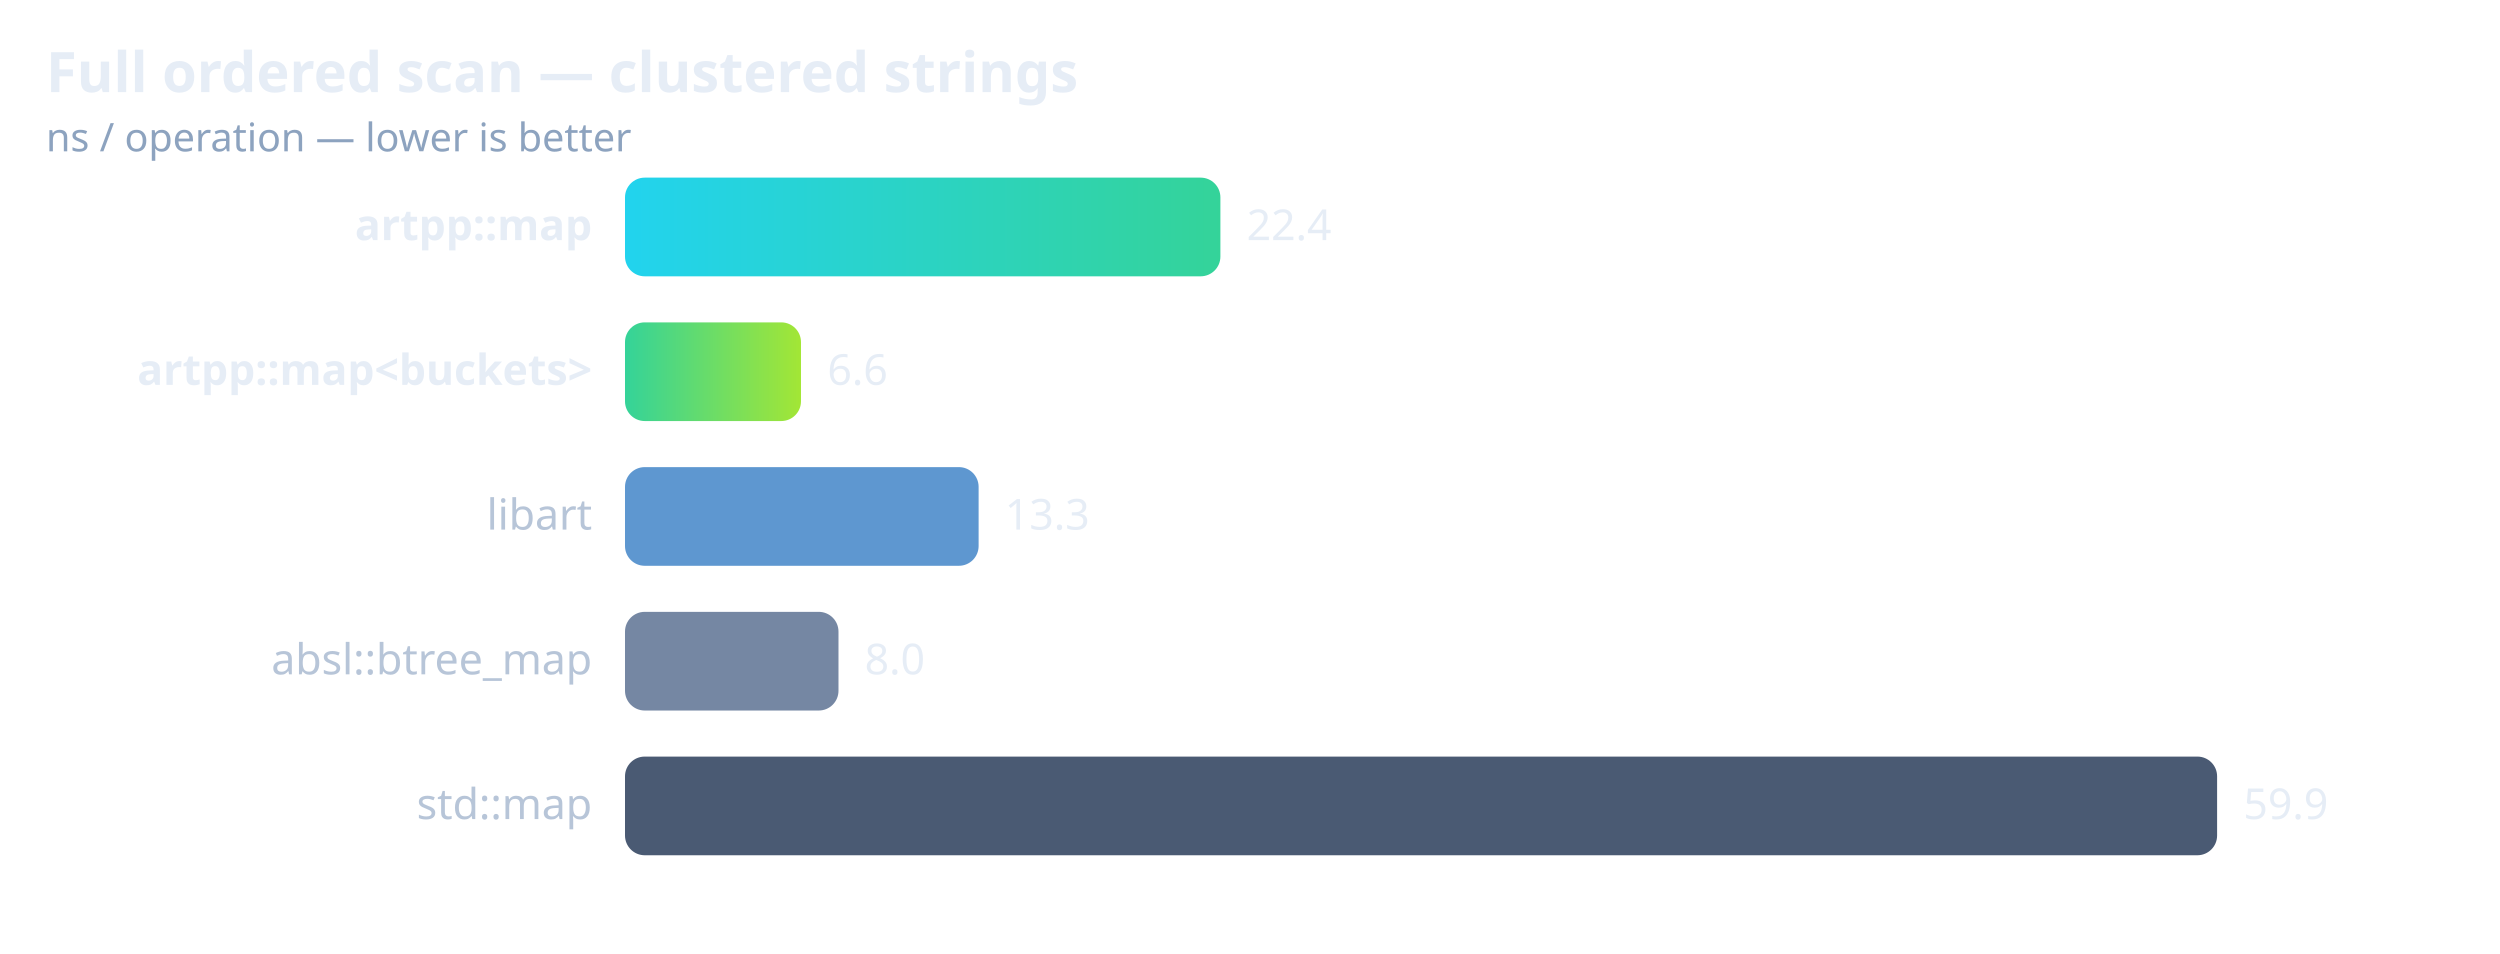
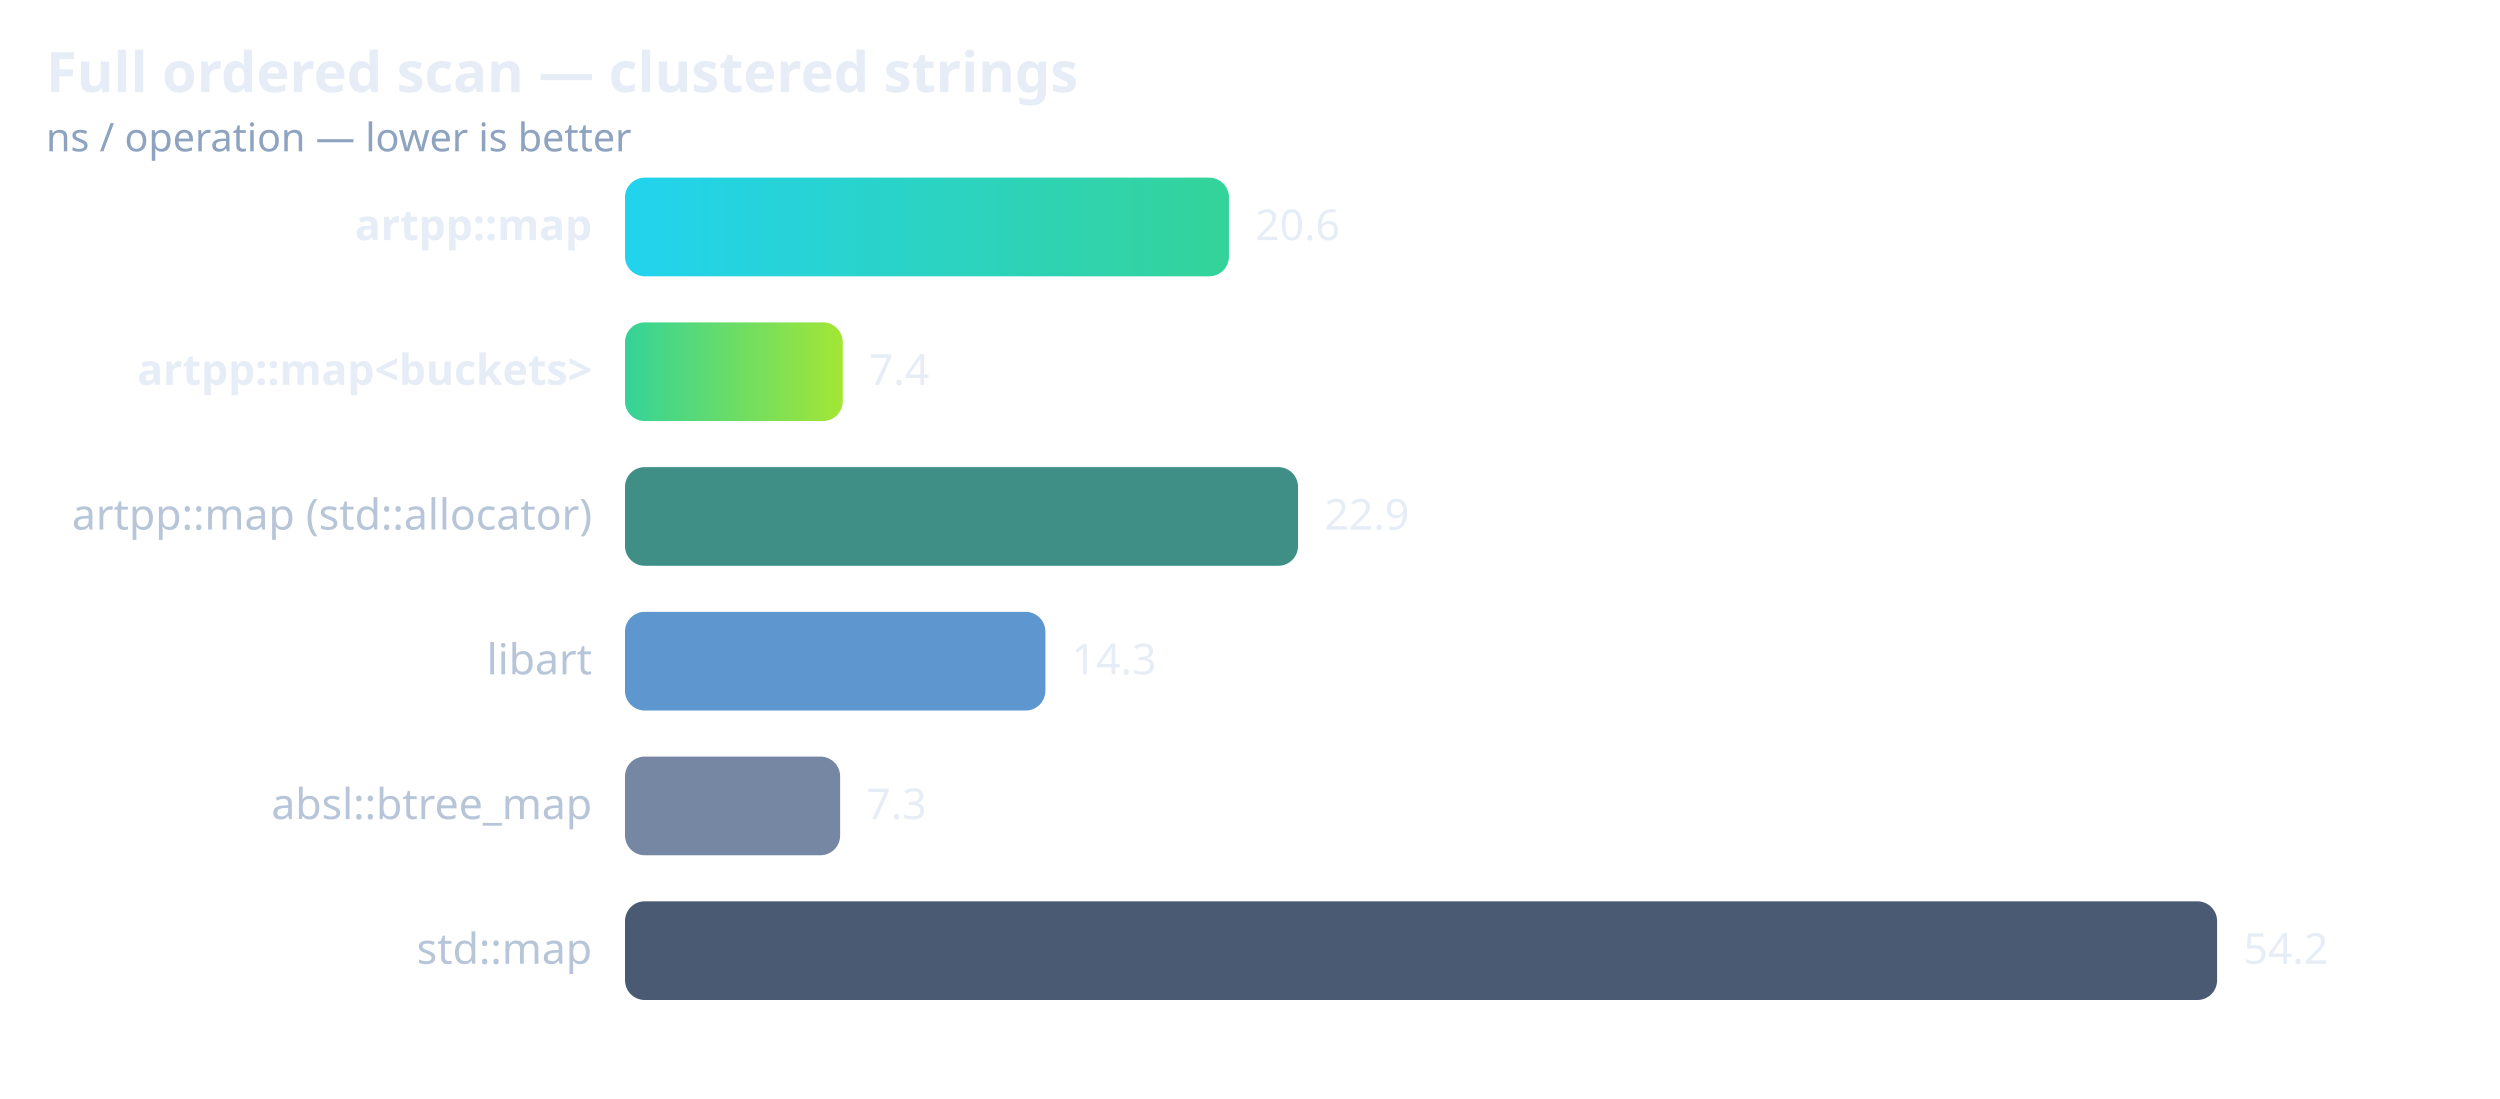
- <svg xmlns="http://www.w3.org/2000/svg" viewBox="0 0 760 290" font-family="ui-sans-serif, system-ui, sans-serif" role="img" aria-label="Full ordered scan — clustered strings">
+ <svg xmlns="http://www.w3.org/2000/svg" viewBox="0 0 760 334" font-family="ui-sans-serif, system-ui, sans-serif" role="img" aria-label="Full ordered scan — clustered strings">
  <defs>
    <linearGradient id="hot" x1="0" y1="0" x2="1" y2="0">
      <stop offset="0" stop-color="#22d3ee" />
      <stop offset="1" stop-color="#34d399" />
    </linearGradient>
    <linearGradient id="hot2" x1="0" y1="0" x2="1" y2="0">
      <stop offset="0" stop-color="#34d399" />
      <stop offset="1" stop-color="#a3e635" />
    </linearGradient>
  </defs>
  <text x="14" y="28" font-size="17" font-weight="600" fill="#e6edf6">Full ordered scan — clustered strings</text>
  <text x="14" y="46" font-size="12" fill="#8da3bf">ns / operation — lower is better</text>
  <text x="180" y="73.0" font-size="13" font-weight="600" fill="#e6edf6" text-anchor="end">artpp::map</text>
-   <rect x="190" y="54" width="181.0" height="30" rx="6" fill="url(#hot)" />
-   <text x="378.984" y="73.0" font-size="13" fill="#e6edf6">22.4</text>
+   <rect x="190" y="54" width="183.6" height="30" rx="6" fill="url(#hot)" />
+   <text x="381.565" y="73.0" font-size="13" fill="#e6edf6">20.6</text>
  <text x="180" y="117.0" font-size="13" font-weight="600" fill="#e6edf6" text-anchor="end">artpp::map&lt;buckets&gt;</text>
-   <rect x="190" y="98" width="53.5" height="30" rx="6" fill="url(#hot2)" />
-   <text x="251.535" y="117.0" font-size="13" fill="#e6edf6">6.6</text>
-   <text x="180" y="161.0" font-size="13" font-weight="400" fill="#b7c5d8" text-anchor="end">libart</text>
-   <rect x="190" y="142" width="107.5" height="30" rx="6" fill="#5e97d0" />
-   <text x="305.475" y="161.0" font-size="13" fill="#e6edf6">13.3</text>
-   <text x="180" y="205.0" font-size="13" font-weight="400" fill="#b7c5d8" text-anchor="end">absl::btree_map</text>
-   <rect x="190" y="186" width="64.9" height="30" rx="6" fill="#7587a3" />
-   <text x="262.857" y="205.0" font-size="13" fill="#e6edf6">8.0</text>
-   <text x="180" y="249.0" font-size="13" font-weight="400" fill="#b7c5d8" text-anchor="end">std::map</text>
-   <rect x="190" y="230" width="484.0" height="30" rx="6" fill="#4a5a73" />
-   <text x="682.0" y="249.0" font-size="13" fill="#e6edf6">59.9</text>
+   <rect x="190" y="98" width="66.2" height="30" rx="6" fill="url(#hot2)" />
+   <text x="264.158" y="117.0" font-size="13" fill="#e6edf6">7.4</text>
+   <text x="180" y="161.0" font-size="13" font-weight="400" fill="#b7c5d8" text-anchor="end">artpp::map (std::allocator)</text>
+   <rect x="190" y="142" width="204.6" height="30" rx="6" fill="#3f8f86" />
+   <text x="402.635" y="161.0" font-size="13" fill="#e6edf6">22.9</text>
+   <text x="180" y="205.0" font-size="13" font-weight="400" fill="#b7c5d8" text-anchor="end">libart</text>
+   <rect x="190" y="186" width="127.8" height="30" rx="6" fill="#5e97d0" />
+   <text x="325.763" y="205.0" font-size="13" fill="#e6edf6">14.3</text>
+   <text x="180" y="249.0" font-size="13" font-weight="400" fill="#b7c5d8" text-anchor="end">absl::btree_map</text>
+   <rect x="190" y="230" width="65.4" height="30" rx="6" fill="#7587a3" />
+   <text x="263.355" y="249.0" font-size="13" fill="#e6edf6">7.3</text>
+   <text x="180" y="293.0" font-size="13" font-weight="400" fill="#b7c5d8" text-anchor="end">std::map</text>
+   <rect x="190" y="274" width="484.0" height="30" rx="6" fill="#4a5a73" />
+   <text x="682.0" y="293.0" font-size="13" fill="#e6edf6">54.2</text>
</svg>
